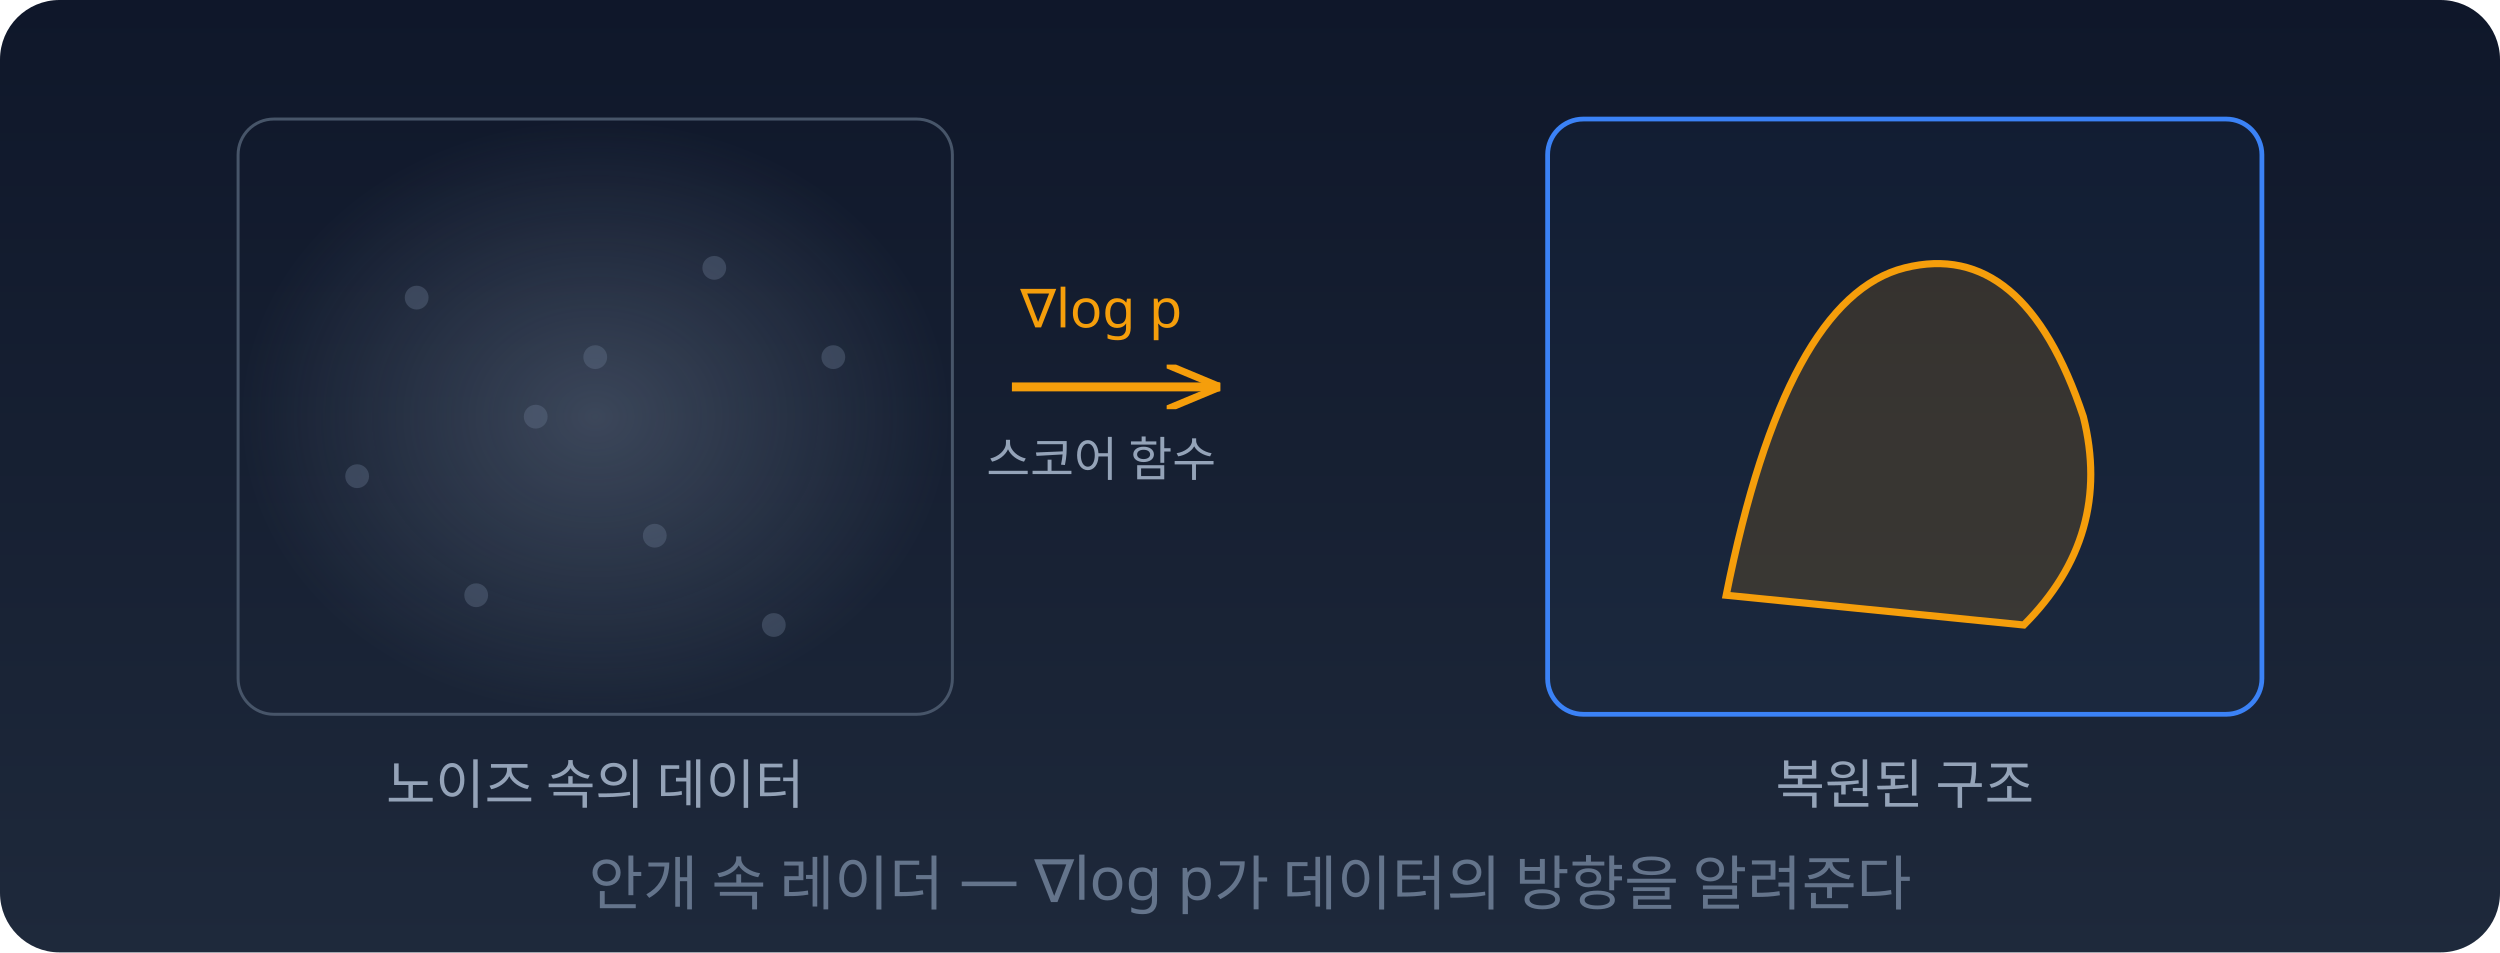
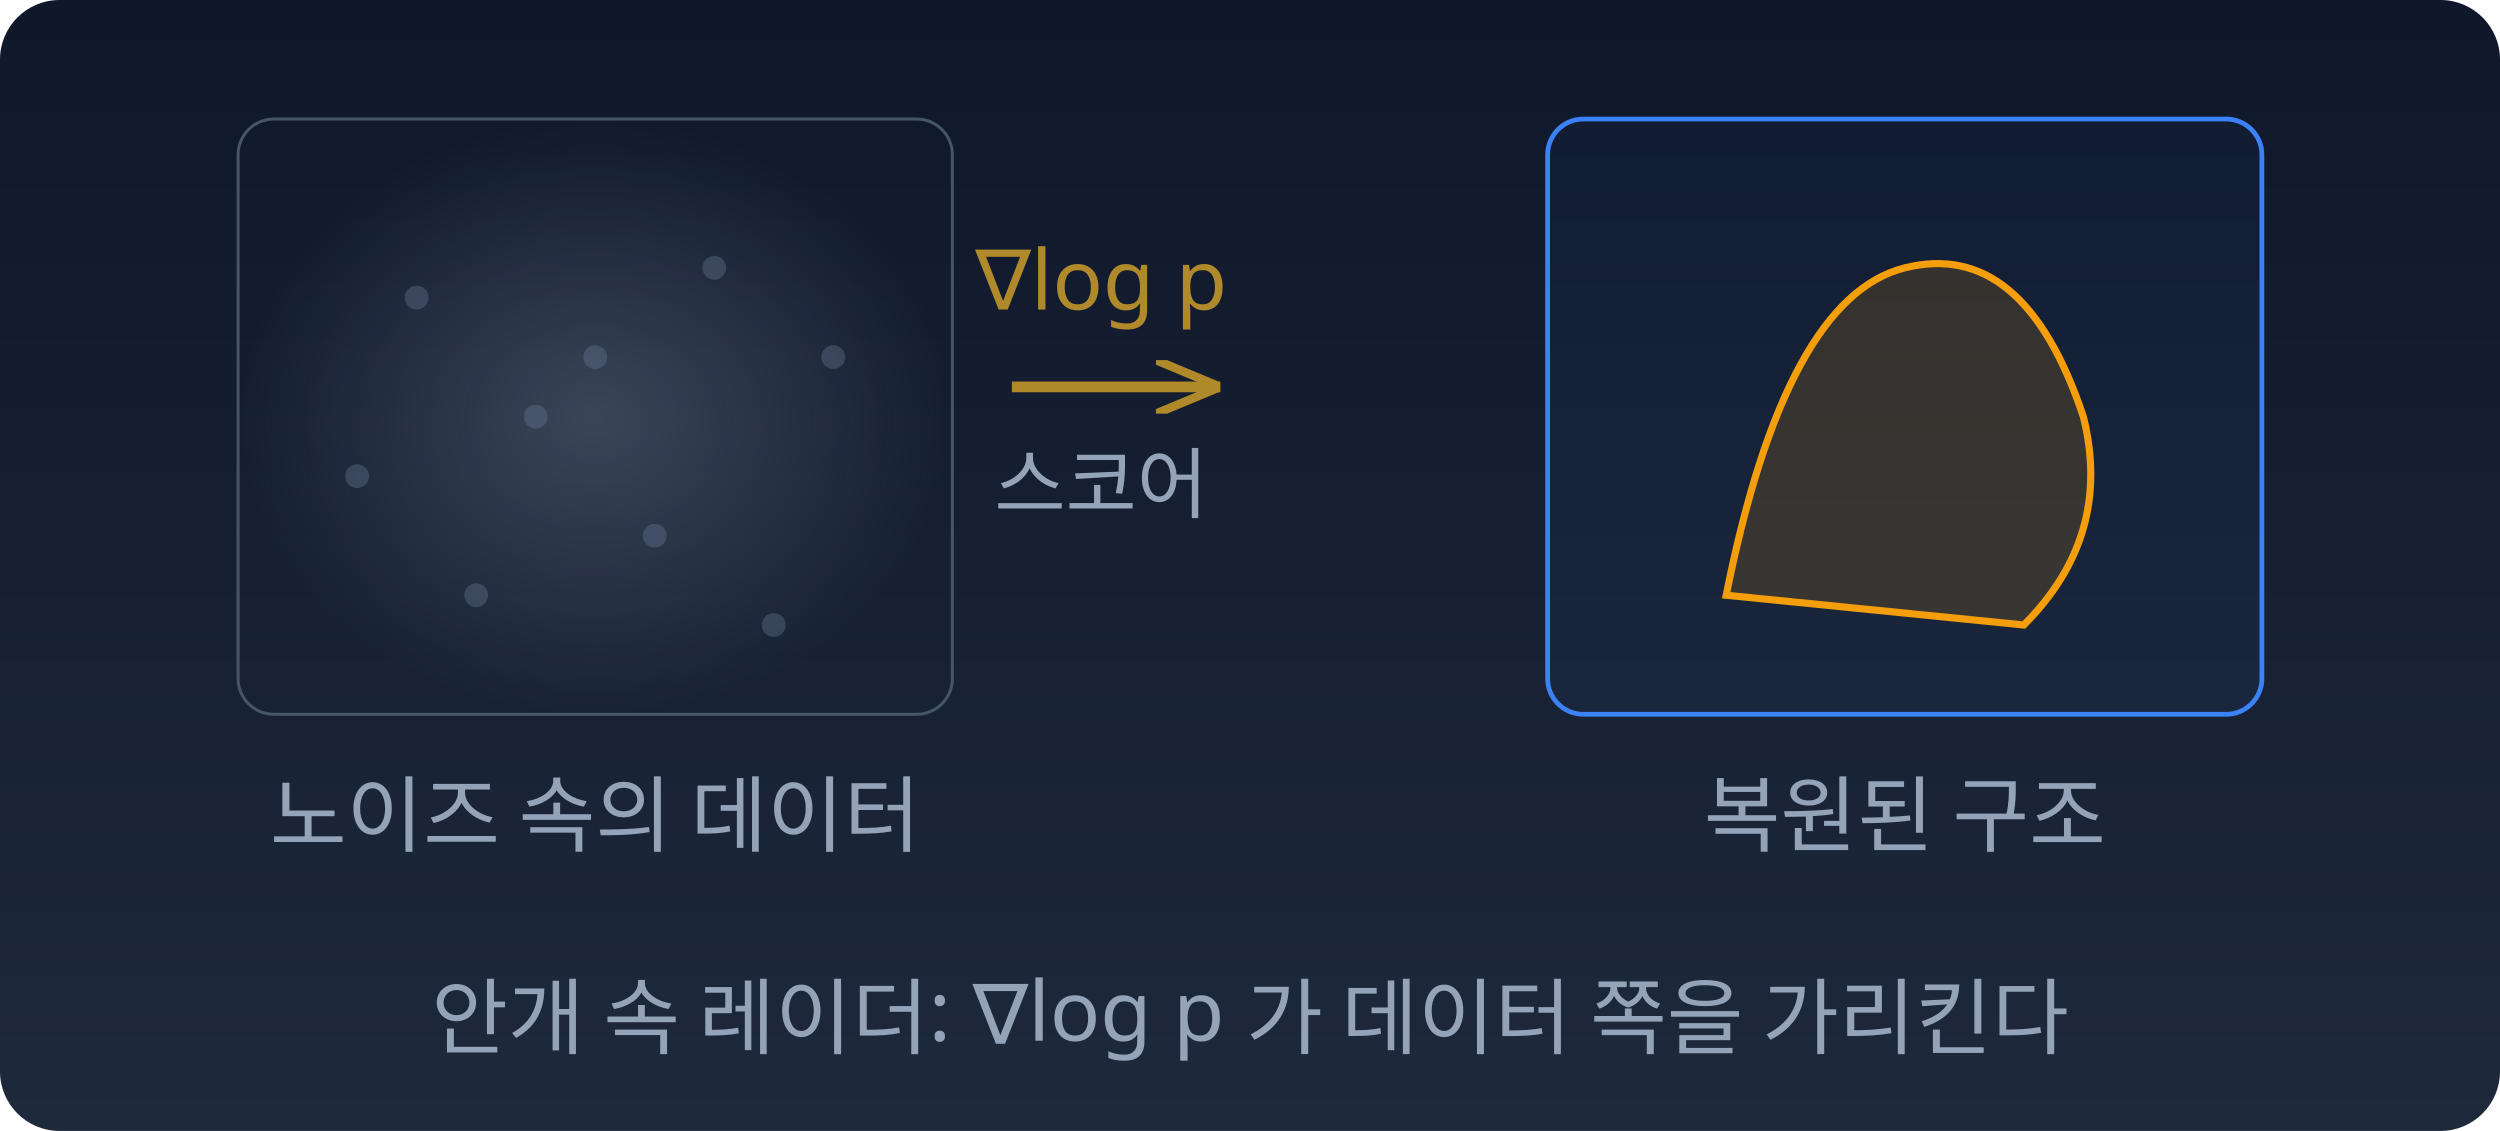
- <svg xmlns="http://www.w3.org/2000/svg" viewBox="0 0 420 160" font-family="'Noto Sans KR', sans-serif">
+ <svg xmlns="http://www.w3.org/2000/svg" viewBox="0 0 420 190" font-family="'Noto Sans KR', sans-serif">
  <defs>
    <linearGradient id="bg14" x1="0" y1="0" x2="0" y2="1">
      <stop offset="0%" stop-color="#0f172a" />
      <stop offset="100%" stop-color="#1e293b" />
    </linearGradient>
    <radialGradient id="fog" cx="50%" cy="50%" r="50%">
      <stop offset="0%" stop-color="#94a3b8" stop-opacity="0.3" />
      <stop offset="100%" stop-color="#94a3b8" stop-opacity="0" />
    </radialGradient>
  </defs>
-   <rect width="420" height="160" fill="url(#bg14)" rx="10" />
+   <rect width="420" height="190" fill="url(#bg14)" rx="10" />
  <g transform="translate(40,20)">
    <rect x="0" y="0" width="120" height="100" rx="6" fill="url(#fog)" stroke="#475569" stroke-width="0.5" />
    <g fill="#64748b" opacity="0.4">
      <circle cx="30" cy="30" r="2" />
      <circle cx="50" cy="50" r="2" />
      <circle cx="80" cy="25" r="2" />
      <circle cx="70" cy="70" r="2" />
      <circle cx="40" cy="80" r="2" />
      <circle cx="100" cy="40" r="2" />
      <circle cx="20" cy="60" r="2" />
      <circle cx="90" cy="85" r="2" />
      <circle cx="60" cy="40" r="2" />
    </g>
-     <text x="60" y="115" fill="#94a3b8" font-size="9" text-anchor="middle">노이즈 속의 데이터</text>
+     <text x="60" y="122" fill="#94a3b8" font-size="14" text-anchor="middle">노이즈 속의 데이터</text>
  </g>
  <g transform="translate(185,60)">
-     <text x="0" y="-5" fill="#f59e0b" font-size="9" text-anchor="middle">∇log p</text>
-     <line x1="-15" y1="5" x2="20" y2="5" stroke="#f59e0b" stroke-width="1.5" marker-end="url(#arr14)" />
-     <text x="0" y="20" fill="#94a3b8" font-size="8" text-anchor="middle">스코어 함수</text>
+     <text x="0" y="-8" fill="#b0892a" font-size="14" text-anchor="middle">∇log p</text>
+     <line x1="-15" y1="5" x2="20" y2="5" stroke="#b0892a" stroke-width="1.8" marker-end="url(#arr14)" />
+     <text x="0" y="26" fill="#94a3b8" font-size="13" text-anchor="middle">스코어</text>
  </g>
  <defs>
    <marker id="arr14" markerWidth="6" markerHeight="5" refX="6" refY="2.5" orient="auto">
-       <path d="M 0 0 L 6 2.5 L 0 5" fill="none" stroke="#f59e0b" stroke-width="0.8" />
+       <path d="M 0 0 L 6 2.5 L 0 5" fill="none" stroke="#b0892a" stroke-width="0.8" />
    </marker>
  </defs>
  <g transform="translate(260,20)">
    <rect x="0" y="0" width="120" height="100" rx="6" fill="#3b82f6" fill-opacity="0.04" stroke="#3b82f6" stroke-width="0.8" />
    <path d="M 30 80 Q 40 30, 60 25 Q 80 20, 90 50 Q 95 70, 80 85 Z" fill="#f59e0b" fill-opacity="0.15" stroke="#f59e0b" stroke-width="1.2" />
-     <text x="60" y="115" fill="#94a3b8" font-size="9" text-anchor="middle">복원된 구조</text>
+     <text x="60" y="122" fill="#94a3b8" font-size="14" text-anchor="middle">복원된 구조</text>
  </g>
-   <text x="210" y="152" fill="#64748b" font-size="10" text-anchor="middle">안개 속 레이더 — ∇log p가 데이터의 방향을 알려준다</text>
+   <text x="210" y="176" fill="#94a3b8" font-size="14" text-anchor="middle">안개 속 레이더: ∇log p 가 데이터 쪽을 가리킨다</text>
</svg>
